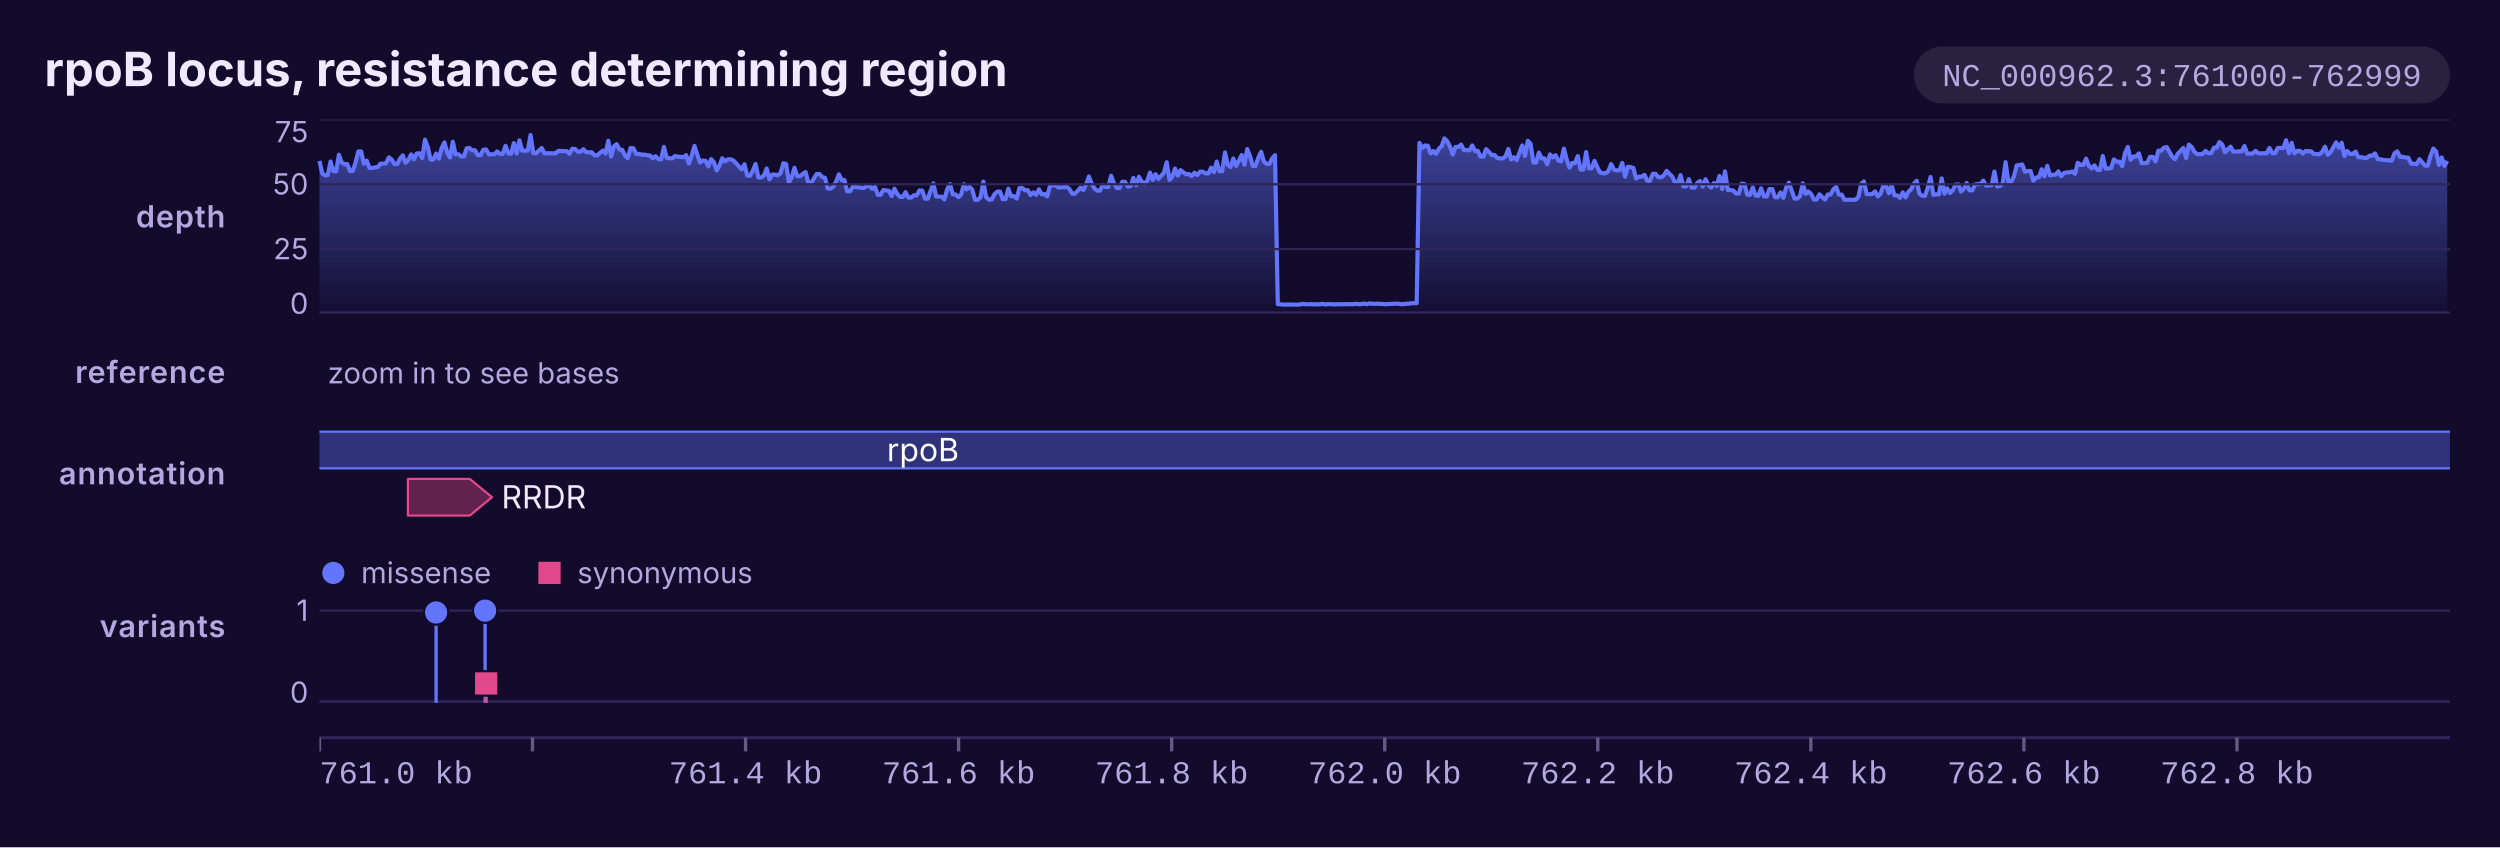
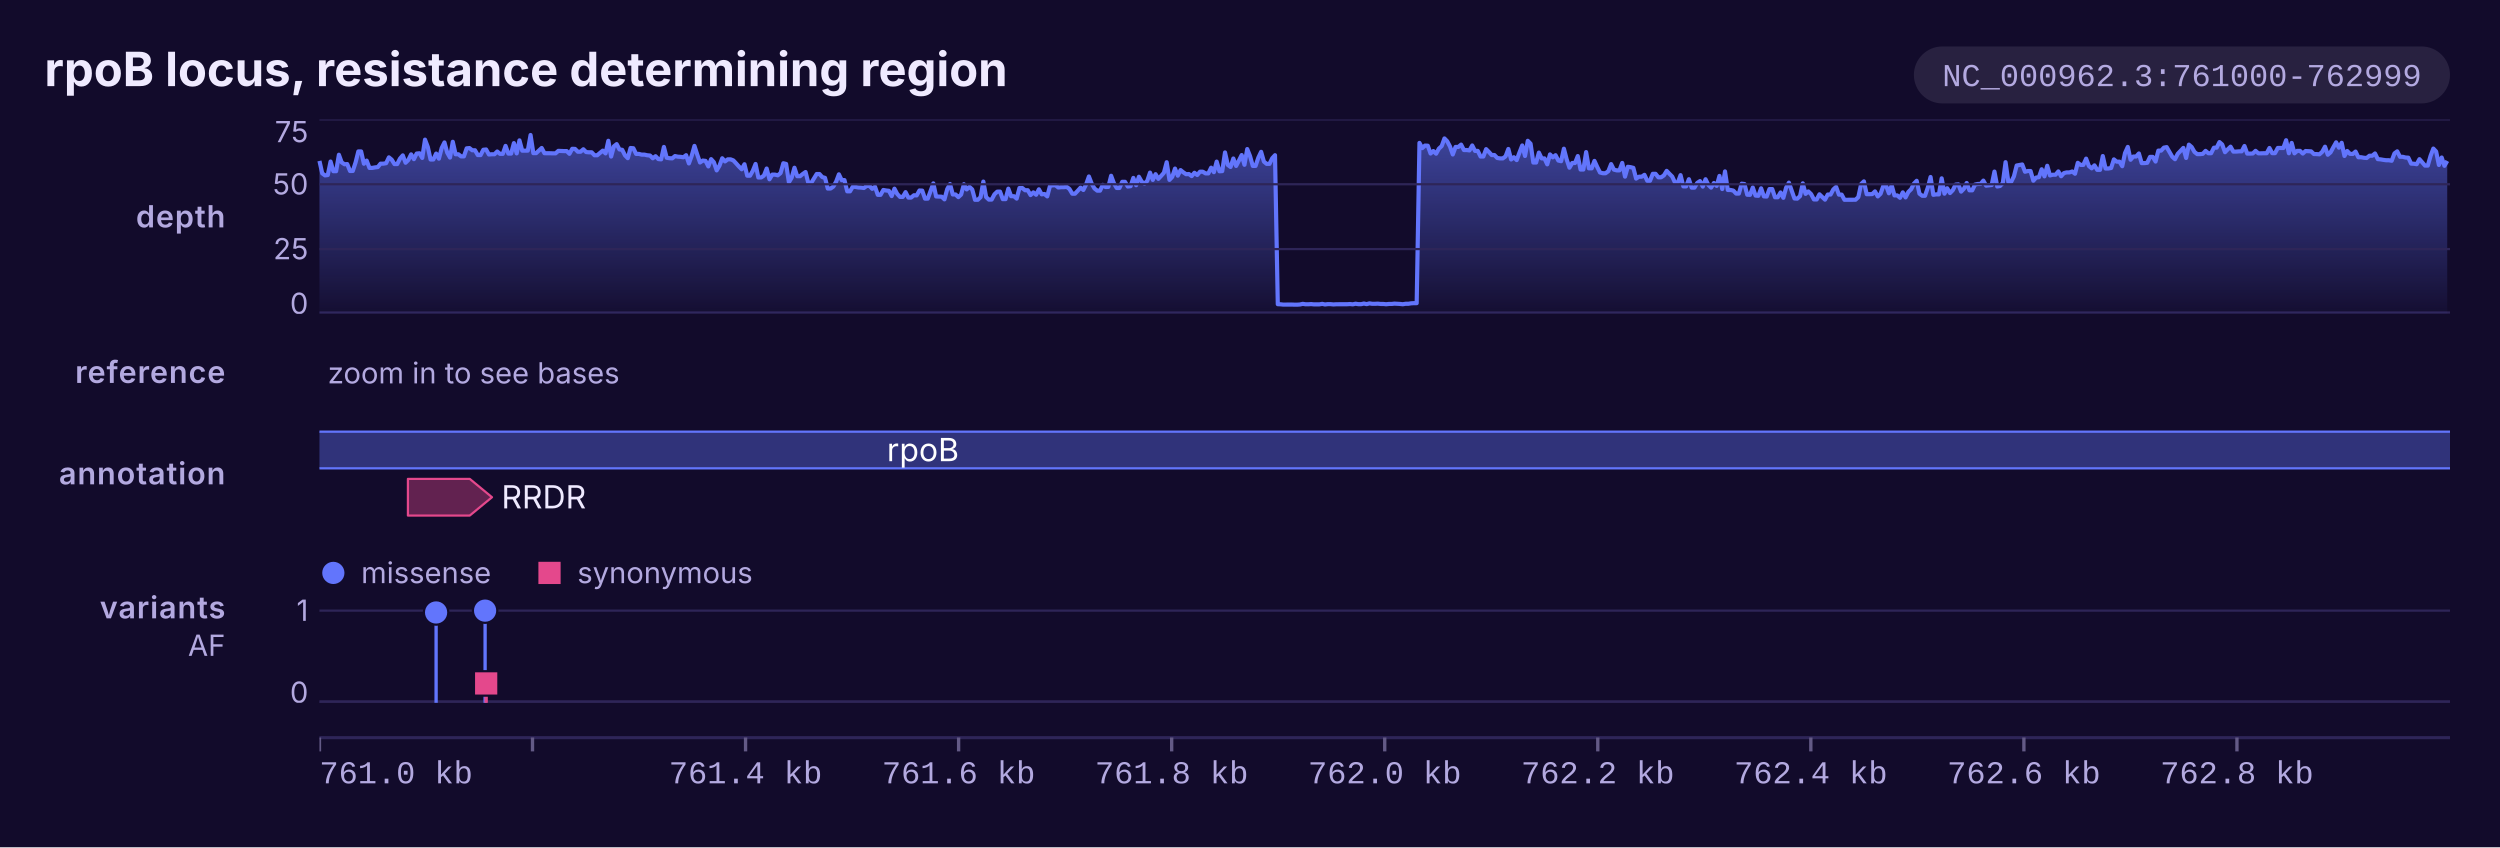
<svg xmlns="http://www.w3.org/2000/svg" width="900" height="305" viewBox="0 0 900 305" font-family="Inter, Liberation Sans, Arial, Helvetica, sans-serif" role="img" aria-labelledby="karyon-title karyon-desc">
  <defs>
    <clipPath id="karyon-clip-0">
      <rect x="94.151" y="43" width="787.849" height="70" />
    </clipPath>
    <linearGradient id="karyon-fade-1" x1="0" y1="0" x2="0" y2="1">
      <stop offset="0" stop-color="#6275fc" stop-opacity="0.54" />
      <stop offset="1" stop-color="#6275fc" stop-opacity="0.03" />
    </linearGradient>
    <clipPath id="karyon-clip-2">
      <rect x="115.003" y="125" width="766.997" height="18" />
    </clipPath>
    <clipPath id="karyon-clip-3">
      <rect x="115.003" y="155" width="766.997" height="31" />
    </clipPath>
    <clipPath id="karyon-clip-4">
      <rect x="91.127" y="198" width="790.873" height="55" />
    </clipPath>
    <clipPath id="karyon-clip-5">
      <rect x="115.003" y="265" width="766.997" height="26" />
    </clipPath>
  </defs>
  <rect x="0" y="0" width="900" height="305" fill="#120b2b" />
  <text x="16" y="31" fill="#efeaff" font-size="17" text-anchor="start" font-weight="bold">rpoB locus, resistance determining region</text>
  <rect x="689" y="16.725" width="193" height="20.5" rx="10.25" fill="#282140" />
  <text x="785.5" y="31" fill="#b3a9e0" font-size="11.5" text-anchor="middle" font-family="JetBrains Mono, Liberation Mono, Menlo, Consolas, monospace">NC_000962.3:761000-762999</text>
  <text x="81.127" y="81.85" fill="#b3a9e0" font-size="11" text-anchor="end" font-weight="600" letter-spacing="0.03em">depth</text>
  <g clip-path="url(#karyon-clip-0)">
    <line x1="115.003" y1="112.5" x2="882" y2="112.5" stroke="#2e2558" stroke-width="0.8" />
    <path d="M115.003 113 L115.003 57.933 L116.003 62.406 L117.003 63.146 L118.003 63.017 L119.003 58.157 L120.003 61.633 L121.003 61.633 L122.003 55.713 L123.003 58.449 L124.003 59.128 L125.003 59.065 L126.003 61.549 L127.003 61.549 L128.003 58.499 L129.003 54.518 L130.003 54.518 L131.003 58.939 L132.003 57.823 L133.003 60.442 L134.003 60.442 L135.003 60.262 L136.003 60.144 L137.003 58.917 L138.003 58.917 L139.003 58.744 L140.003 56.65 L141.003 57.47 L142.003 59.06 L143.003 59.06 L144.003 57.085 L145.003 55.937 L146.003 58.579 L147.003 57.594 L148.003 55.573 L149.003 57.288 L150.003 55.273 L151.003 55.175 L152.003 56.851 L153.003 50.27 L154.003 52.886 L155.003 57.418 L156.003 57.418 L157.003 55.292 L158.003 57.117 L159.003 53.301 L160.003 51.274 L161.003 54.968 L162.003 56.719 L163.003 51.045 L164.003 55.532 L165.003 55.532 L166.003 56.296 L167.003 56.296 L168.003 53.399 L169.003 53.307 L170.003 54.095 L171.003 54.095 L172.003 55.827 L173.003 55.827 L174.003 53.91 L175.003 53.814 L176.003 55.614 L177.003 55.532 L178.003 55.532 L179.003 54.542 L180.003 55.39 L181.003 55.39 L182.003 52.53 L183.003 55.291 L184.003 55.291 L185.003 51.522 L186.003 55.216 L187.003 50.532 L188.003 54.237 L189.003 54.237 L190.003 54.221 L191.003 48.607 L192.003 55.134 L193.003 55.134 L194.003 54.2 L195.003 53.275 L196.003 55.153 L197.003 55.168 L198.003 55.168 L199.003 55.203 L200.003 55.203 L201.003 54.307 L202.003 54.352 L203.003 54.391 L204.003 54.391 L205.003 55.368 L206.003 53.566 L207.003 53.601 L208.003 54.61 L209.003 54.61 L210.003 53.739 L211.003 54.738 L212.003 54.833 L213.003 54.833 L214.003 55.895 L215.003 55.895 L216.003 55.045 L217.003 54.228 L218.003 55.222 L219.003 50.682 L220.003 56.348 L221.003 52.683 L222.003 51.89 L223.003 53.793 L224.003 53.942 L225.003 55.925 L226.003 56.937 L227.003 53.285 L228.003 53.367 L229.003 55.403 L230.003 55.403 L231.003 55.668 L232.003 55.668 L233.003 55.898 L234.003 55.993 L235.003 56.974 L236.003 56.235 L237.003 57.268 L238.003 57.368 L239.003 52.906 L240.003 56.796 L241.003 56.955 L242.003 57.009 L243.003 56.184 L244.003 56.403 L245.003 56.459 L246.003 56.627 L247.003 55.863 L248.003 58.836 L249.003 56.094 L250.003 52.535 L251.003 55.631 L252.003 58.491 L253.003 57.798 L254.003 57.919 L255.003 59.908 L256.003 57.293 L257.003 58.412 L258.003 61.336 L259.003 59.657 L260.003 56.983 L261.003 58.105 L262.003 57.362 L263.003 57.362 L264.003 57.745 L265.003 58.807 L266.003 59.933 L267.003 60.931 L268.003 59.128 L269.003 63.249 L270.003 63.249 L271.003 61.511 L272.003 59.034 L273.003 63.895 L274.003 63.895 L275.003 63.219 L276.003 60.677 L277.003 64.538 L278.003 62.864 L279.003 62.864 L280.003 63.119 L281.003 62.313 L282.003 58.77 L283.003 59.021 L284.003 65.617 L285.003 63.938 L286.003 60.391 L287.003 63.437 L288.003 63.437 L289.003 62.625 L290.003 61.934 L291.003 65.906 L292.003 65.906 L293.003 64.276 L294.003 62.642 L295.003 62.642 L296.003 63.747 L297.003 64.029 L298.003 67.874 L299.003 67.874 L300.003 67.16 L301.003 65.401 L302.003 62.761 L303.003 64.837 L304.003 64.837 L305.003 68.875 L306.003 68.875 L307.003 67.205 L308.003 67.302 L309.003 67.491 L310.003 67.537 L311.003 67.674 L312.003 66.919 L313.003 66.919 L314.003 67.981 L315.003 67.215 L316.003 70.137 L317.003 70.137 L318.003 68.388 L319.003 68.577 L320.003 68.685 L321.003 70.587 L322.003 67.924 L323.003 69.824 L324.003 70.886 L325.003 70.886 L326.003 69.17 L327.003 71.122 L328.003 71.122 L329.003 70.296 L330.003 70.347 L331.003 68.576 L332.003 68.622 L333.003 71.507 L334.003 71.507 L335.003 68.784 L336.003 66.02 L337.003 70.721 L338.003 70.768 L339.003 70.811 L340.003 71.771 L341.003 68.062 L342.003 66.247 L343.003 70.006 L344.003 70.006 L345.003 70.961 L346.003 70.044 L347.003 66.322 L348.003 68.195 L349.003 67.265 L350.003 68.2 L351.003 71.929 L352.003 71.929 L353.003 70.983 L354.003 65.373 L355.003 70.955 L356.003 71.867 L357.003 71.84 L358.003 69.953 L359.003 68.998 L360.003 68.974 L361.003 71.69 L362.003 71.69 L363.003 67.924 L364.003 70.636 L365.003 70.636 L366.003 71.491 L367.003 67.693 L368.003 67.671 L369.003 68.486 L370.003 68.486 L371.003 70.222 L372.003 69.261 L373.003 70.11 L374.003 68.154 L375.003 69.96 L376.003 69.832 L377.003 70.698 L378.003 66.897 L379.003 66.719 L380.003 66.719 L381.003 67.502 L382.003 67.386 L383.003 67.386 L384.003 67.265 L385.003 68.033 L386.003 69.728 L387.003 69.728 L388.003 68.662 L389.003 67.547 L390.003 68.388 L391.003 66.379 L392.003 63.531 L393.003 66.086 L394.003 67.852 L395.003 68.633 L396.003 68.633 L397.003 66.559 L398.003 67.333 L399.003 67.28 L400.003 63.275 L401.003 65.964 L402.003 67.663 L403.003 67.663 L404.003 65.454 L405.003 65.454 L406.003 67.147 L407.003 67.03 L408.003 64.053 L409.003 66.674 L410.003 63.633 L411.003 65.378 L412.003 66.127 L413.003 65.133 L414.003 62.147 L415.003 64.76 L416.003 62.706 L417.003 64.384 L418.003 63.324 L419.003 62.2 L420.003 58.403 L421.003 64.745 L422.003 63.683 L423.003 60.691 L424.003 63.234 L425.003 61.238 L426.003 62.042 L427.003 62.717 L428.003 62.653 L429.003 63.392 L430.003 62.2 L431.003 63.005 L432.003 61.814 L433.003 61.814 L434.003 62.426 L435.003 62.426 L436.003 60.368 L437.003 61.98 L438.003 58.183 L439.003 61.663 L440.003 61.6 L441.003 54.879 L442.003 59.359 L443.003 60.106 L444.003 57.061 L445.003 59.739 L446.003 57.811 L447.003 55.824 L448.003 59.318 L449.003 53.658 L450.003 56.165 L451.003 59.724 L452.003 59.724 L453.003 56.752 L454.003 54.66 L455.003 58.172 L456.003 58.996 L457.003 58.996 L458.003 56.967 L459.003 55.874 L460.003 109.507 L461.003 109.551 L462.003 109.66 L463.003 109.651 L464.003 109.639 L465.003 109.639 L466.003 109.681 L467.003 109.681 L468.003 109.611 L469.003 109.385 L470.003 109.542 L471.003 109.54 L472.003 109.474 L473.003 109.576 L474.003 109.576 L475.003 109.567 L476.003 109.392 L477.003 109.614 L478.003 109.491 L479.003 109.491 L480.003 109.597 L481.003 109.538 L482.003 109.528 L483.003 109.528 L484.003 109.52 L485.003 109.52 L486.003 109.454 L487.003 109.565 L488.003 109.337 L489.003 109.502 L490.003 109.501 L491.003 109.271 L492.003 109.492 L493.003 109.211 L494.003 109.374 L495.003 109.374 L496.003 109.313 L497.003 109.424 L498.003 109.424 L499.003 109.533 L500.003 109.42 L501.003 109.419 L502.003 109.306 L503.003 109.361 L504.003 109.417 L505.003 109.528 L506.003 109.36 L507.003 109.36 L508.003 109.192 L509.003 109.137 L510.003 109.137 L511.003 51.449 L512.003 53.322 L513.003 52.405 L514.003 52.453 L515.003 55.264 L516.003 54.38 L517.003 55.327 L518.003 53.504 L519.003 52.586 L520.003 49.836 L521.003 50.861 L522.003 52.768 L523.003 55.61 L524.003 52.899 L525.003 52.899 L526.003 52.063 L527.003 54.007 L528.003 54.007 L529.003 54.145 L530.003 52.367 L531.003 54.326 L532.003 54.326 L533.003 56.355 L534.003 56.355 L535.003 53.692 L536.003 54.697 L537.003 55.816 L538.003 55.816 L539.003 56.865 L540.003 57.025 L541.003 57.025 L542.003 56.301 L543.003 53.631 L544.003 57.408 L545.003 56.609 L546.003 57.634 L547.003 54.927 L548.003 52.364 L549.003 56.146 L550.003 50.694 L551.003 51.727 L552.003 58.516 L553.003 58.516 L554.003 54.939 L555.003 57.019 L556.003 57.019 L557.003 59.158 L558.003 55.591 L559.003 56.637 L560.003 55.874 L561.003 57.798 L562.003 58.029 L563.003 53.538 L564.003 57.39 L565.003 60.368 L566.003 58.682 L567.003 58.682 L568.003 56.186 L569.003 61.037 L570.003 61.037 L571.003 54.752 L572.003 60.602 L573.003 60.602 L574.003 57.928 L575.003 60.111 L576.003 62.104 L577.003 62.36 L578.003 62.36 L579.003 61.619 L580.003 59.076 L581.003 61.071 L582.003 61.329 L583.003 61.329 L584.003 58.659 L585.003 63.584 L586.003 60.044 L587.003 60.173 L588.003 60.431 L589.003 64.293 L590.003 63.617 L591.003 63.617 L592.003 62.94 L593.003 65.061 L594.003 65.061 L595.003 62.578 L596.003 62.578 L597.003 63.825 L598.003 63.825 L599.003 63.14 L600.003 61.52 L601.003 62.576 L602.003 63.57 L603.003 65.738 L604.003 65.738 L605.003 63.058 L606.003 67.087 L607.003 67.087 L608.003 64.519 L609.003 67.548 L610.003 67.548 L611.003 65.85 L612.003 65.194 L613.003 67.17 L614.003 64.531 L615.003 66.557 L616.003 67.542 L617.003 65.882 L618.003 66.917 L619.003 63.334 L620.003 68.05 L621.003 61.711 L622.003 68.386 L623.003 68.386 L624.003 68.616 L625.003 69.683 L626.003 69.683 L627.003 66.123 L628.003 66.249 L629.003 70.104 L630.003 70.144 L631.003 67.501 L632.003 70.414 L633.003 70.487 L634.003 67.794 L635.003 70.697 L636.003 70.764 L637.003 68.06 L638.003 68.06 L639.003 71.013 L640.003 71.013 L641.003 69.288 L642.003 71.208 L643.003 67.551 L644.003 65.757 L645.003 68.626 L646.003 71.448 L647.003 71.51 L648.003 70.617 L649.003 66.006 L650.003 69.791 L651.003 68.919 L652.003 69.88 L653.003 71.786 L654.003 71.809 L655.003 69.953 L656.003 70.925 L657.003 71.874 L658.003 70.028 L659.003 70.04 L660.003 68.186 L661.003 67.264 L662.003 70.066 L663.003 70.067 L664.003 71.928 L665.003 71.928 L666.003 71.911 L667.003 71.911 L668.003 71.9 L669.003 70.947 L670.003 66.248 L671.003 65.295 L672.003 69.905 L673.003 69.905 L674.003 69.865 L675.003 68.902 L676.003 70.705 L677.003 69.754 L678.003 66.88 L679.003 66.861 L680.003 69.578 L681.003 66.687 L682.003 70.348 L683.003 70.348 L684.003 71.204 L685.003 69.256 L686.003 71.067 L687.003 69.112 L688.003 68.118 L689.003 66.125 L690.003 65.092 L691.003 69.725 L692.003 70.482 L693.003 70.482 L694.003 67.571 L695.003 63.723 L696.003 70.138 L697.003 69.976 L698.003 69.976 L699.003 64.207 L700.003 69.72 L701.003 67.765 L702.003 69.497 L703.003 68.472 L704.003 66.465 L705.003 66.37 L706.003 68.976 L707.003 67.943 L708.003 65.875 L709.003 68.52 L710.003 68.52 L711.003 66.443 L712.003 66.228 L713.003 66.228 L714.003 65.02 L715.003 66.831 L716.003 66.719 L717.003 66.606 L718.003 61.768 L719.003 67.136 L720.003 66.96 L721.003 65.908 L722.003 58.382 L723.003 65.488 L724.003 65.488 L725.003 63.5 L726.003 59.583 L727.003 59.398 L728.003 59.211 L729.003 61.824 L730.003 61.572 L731.003 61.572 L732.003 65.052 L733.003 63.927 L734.003 63.8 L735.003 60.936 L736.003 63.479 L737.003 59.681 L738.003 63.157 L739.003 62.899 L740.003 62.899 L741.003 61.707 L742.003 63.445 L743.003 62.318 L744.003 62.059 L745.003 62.059 L746.003 61.737 L747.003 62.542 L748.003 58.617 L749.003 59.359 L750.003 59.359 L751.003 57.111 L752.003 59.785 L753.003 60.593 L754.003 59.534 L755.003 61.152 L756.003 61.152 L757.003 56.177 L758.003 60.661 L759.003 60.661 L760.003 60.479 L761.003 57.381 L762.003 58.196 L763.003 58.196 L764.003 59.829 L765.003 55.104 L766.003 52.895 L767.003 57.506 L768.003 56.35 L769.003 56.35 L770.003 55.252 L771.003 58.717 L772.003 58.717 L773.003 58.612 L774.003 56.487 L775.003 56.487 L776.003 58.153 L777.003 54.224 L778.003 54.224 L779.003 53.147 L780.003 52.96 L781.003 54.691 L782.003 56.424 L783.003 57.314 L784.003 55.361 L785.003 54.302 L786.003 53.245 L787.003 56.859 L788.003 52.077 L789.003 52.935 L790.003 54.692 L791.003 55.484 L792.003 55.484 L793.003 55.383 L794.003 54.321 L795.003 55.162 L796.003 55.162 L797.003 53.179 L798.003 53.151 L799.003 51.151 L800.003 52.034 L801.003 54.786 L802.003 53.761 L803.003 52.806 L804.003 54.572 L805.003 54.572 L806.003 54.483 L807.003 54.483 L808.003 52.568 L809.003 55.299 L810.003 55.299 L811.003 55.252 L812.003 54.308 L813.003 55.196 L814.003 55.196 L815.003 55.162 L816.003 55.162 L817.003 53.282 L818.003 55.135 L819.003 55.135 L820.003 53.268 L821.003 53.268 L822.003 53.276 L823.003 50.483 L824.003 55.17 L825.003 51.457 L826.003 55.198 L827.003 54.311 L828.003 54.311 L829.003 55.278 L830.003 54.37 L831.003 54.425 L832.003 54.488 L833.003 55.456 L834.003 55.474 L835.003 55.551 L836.003 54.659 L837.003 52.814 L838.003 55.703 L839.003 54.842 L840.003 53.001 L841.003 51.239 L842.003 53.16 L843.003 51.409 L844.003 56.136 L845.003 54.363 L846.003 55.394 L847.003 55.428 L848.003 54.562 L849.003 56.607 L850.003 56.607 L851.003 56.795 L852.003 56.872 L853.003 56.059 L854.003 56.059 L855.003 55.249 L856.003 57.285 L857.003 57.373 L858.003 57.551 L859.003 57.689 L860.003 57.689 L861.003 57.877 L862.003 55.222 L863.003 54.486 L864.003 56.454 L865.003 56.454 L866.003 56.711 L867.003 56.763 L868.003 58.896 L869.003 58.95 L870.003 59.113 L871.003 57.302 L872.003 58.458 L873.003 59.618 L874.003 59.618 L875.003 56.115 L876.003 53.49 L877.003 54.541 L878.003 59.386 L879.003 56.706 L880.003 59.687 L881.003 57.942 L881.003 113Z" fill="url(#karyon-fade-1)" />
    <polyline points="115.003,57.933 116.003,62.406 117.003,63.146 118.003,63.017 119.003,58.157 120.003,61.633 121.003,61.633 122.003,55.713 123.003,58.449 124.003,59.128 125.003,59.065 126.003,61.549 127.003,61.549 128.003,58.499 129.003,54.518 130.003,54.518 131.003,58.939 132.003,57.823 133.003,60.442 134.003,60.442 135.003,60.262 136.003,60.144 137.003,58.917 138.003,58.917 139.003,58.744 140.003,56.65 141.003,57.47 142.003,59.06 143.003,59.06 144.003,57.085 145.003,55.937 146.003,58.579 147.003,57.594 148.003,55.573 149.003,57.288 150.003,55.273 151.003,55.175 152.003,56.851 153.003,50.27 154.003,52.886 155.003,57.418 156.003,57.418 157.003,55.292 158.003,57.117 159.003,53.301 160.003,51.274 161.003,54.968 162.003,56.719 163.003,51.045 164.003,55.532 165.003,55.532 166.003,56.296 167.003,56.296 168.003,53.399 169.003,53.307 170.003,54.095 171.003,54.095 172.003,55.827 173.003,55.827 174.003,53.91 175.003,53.814 176.003,55.614 177.003,55.532 178.003,55.532 179.003,54.542 180.003,55.39 181.003,55.39 182.003,52.53 183.003,55.291 184.003,55.291 185.003,51.522 186.003,55.216 187.003,50.532 188.003,54.237 189.003,54.237 190.003,54.221 191.003,48.607 192.003,55.134 193.003,55.134 194.003,54.2 195.003,53.275 196.003,55.153 197.003,55.168 198.003,55.168 199.003,55.203 200.003,55.203 201.003,54.307 202.003,54.352 203.003,54.391 204.003,54.391 205.003,55.368 206.003,53.566 207.003,53.601 208.003,54.61 209.003,54.61 210.003,53.739 211.003,54.738 212.003,54.833 213.003,54.833 214.003,55.895 215.003,55.895 216.003,55.045 217.003,54.228 218.003,55.222 219.003,50.682 220.003,56.348 221.003,52.683 222.003,51.89 223.003,53.793 224.003,53.942 225.003,55.925 226.003,56.937 227.003,53.285 228.003,53.367 229.003,55.403 230.003,55.403 231.003,55.668 232.003,55.668 233.003,55.898 234.003,55.993 235.003,56.974 236.003,56.235 237.003,57.268 238.003,57.368 239.003,52.906 240.003,56.796 241.003,56.955 242.003,57.009 243.003,56.184 244.003,56.403 245.003,56.459 246.003,56.627 247.003,55.863 248.003,58.836 249.003,56.094 250.003,52.535 251.003,55.631 252.003,58.491 253.003,57.798 254.003,57.919 255.003,59.908 256.003,57.293 257.003,58.412 258.003,61.336 259.003,59.657 260.003,56.983 261.003,58.105 262.003,57.362 263.003,57.362 264.003,57.745 265.003,58.807 266.003,59.933 267.003,60.931 268.003,59.128 269.003,63.249 270.003,63.249 271.003,61.511 272.003,59.034 273.003,63.895 274.003,63.895 275.003,63.219 276.003,60.677 277.003,64.538 278.003,62.864 279.003,62.864 280.003,63.119 281.003,62.313 282.003,58.77 283.003,59.021 284.003,65.617 285.003,63.938 286.003,60.391 287.003,63.437 288.003,63.437 289.003,62.625 290.003,61.934 291.003,65.906 292.003,65.906 293.003,64.276 294.003,62.642 295.003,62.642 296.003,63.747 297.003,64.029 298.003,67.874 299.003,67.874 300.003,67.16 301.003,65.401 302.003,62.761 303.003,64.837 304.003,64.837 305.003,68.875 306.003,68.875 307.003,67.205 308.003,67.302 309.003,67.491 310.003,67.537 311.003,67.674 312.003,66.919 313.003,66.919 314.003,67.981 315.003,67.215 316.003,70.137 317.003,70.137 318.003,68.388 319.003,68.577 320.003,68.685 321.003,70.587 322.003,67.924 323.003,69.824 324.003,70.886 325.003,70.886 326.003,69.17 327.003,71.122 328.003,71.122 329.003,70.296 330.003,70.347 331.003,68.576 332.003,68.622 333.003,71.507 334.003,71.507 335.003,68.784 336.003,66.02 337.003,70.721 338.003,70.768 339.003,70.811 340.003,71.771 341.003,68.062 342.003,66.247 343.003,70.006 344.003,70.006 345.003,70.961 346.003,70.044 347.003,66.322 348.003,68.195 349.003,67.265 350.003,68.2 351.003,71.929 352.003,71.929 353.003,70.983 354.003,65.373 355.003,70.955 356.003,71.867 357.003,71.84 358.003,69.953 359.003,68.998 360.003,68.974 361.003,71.69 362.003,71.69 363.003,67.924 364.003,70.636 365.003,70.636 366.003,71.491 367.003,67.693 368.003,67.671 369.003,68.486 370.003,68.486 371.003,70.222 372.003,69.261 373.003,70.11 374.003,68.154 375.003,69.96 376.003,69.832 377.003,70.698 378.003,66.897 379.003,66.719 380.003,66.719 381.003,67.502 382.003,67.386 383.003,67.386 384.003,67.265 385.003,68.033 386.003,69.728 387.003,69.728 388.003,68.662 389.003,67.547 390.003,68.388 391.003,66.379 392.003,63.531 393.003,66.086 394.003,67.852 395.003,68.633 396.003,68.633 397.003,66.559 398.003,67.333 399.003,67.28 400.003,63.275 401.003,65.964 402.003,67.663 403.003,67.663 404.003,65.454 405.003,65.454 406.003,67.147 407.003,67.03 408.003,64.053 409.003,66.674 410.003,63.633 411.003,65.378 412.003,66.127 413.003,65.133 414.003,62.147 415.003,64.76 416.003,62.706 417.003,64.384 418.003,63.324 419.003,62.2 420.003,58.403 421.003,64.745 422.003,63.683 423.003,60.691 424.003,63.234 425.003,61.238 426.003,62.042 427.003,62.717 428.003,62.653 429.003,63.392 430.003,62.2 431.003,63.005 432.003,61.814 433.003,61.814 434.003,62.426 435.003,62.426 436.003,60.368 437.003,61.98 438.003,58.183 439.003,61.663 440.003,61.6 441.003,54.879 442.003,59.359 443.003,60.106 444.003,57.061 445.003,59.739 446.003,57.811 447.003,55.824 448.003,59.318 449.003,53.658 450.003,56.165 451.003,59.724 452.003,59.724 453.003,56.752 454.003,54.66 455.003,58.172 456.003,58.996 457.003,58.996 458.003,56.967 459.003,55.874 460.003,109.507 461.003,109.551 462.003,109.66 463.003,109.651 464.003,109.639 465.003,109.639 466.003,109.681 467.003,109.681 468.003,109.611 469.003,109.385 470.003,109.542 471.003,109.54 472.003,109.474 473.003,109.576 474.003,109.576 475.003,109.567 476.003,109.392 477.003,109.614 478.003,109.491 479.003,109.491 480.003,109.597 481.003,109.538 482.003,109.528 483.003,109.528 484.003,109.52 485.003,109.52 486.003,109.454 487.003,109.565 488.003,109.337 489.003,109.502 490.003,109.501 491.003,109.271 492.003,109.492 493.003,109.211 494.003,109.374 495.003,109.374 496.003,109.313 497.003,109.424 498.003,109.424 499.003,109.533 500.003,109.42 501.003,109.419 502.003,109.306 503.003,109.361 504.003,109.417 505.003,109.528 506.003,109.36 507.003,109.36 508.003,109.192 509.003,109.137 510.003,109.137 511.003,51.449 512.003,53.322 513.003,52.405 514.003,52.453 515.003,55.264 516.003,54.38 517.003,55.327 518.003,53.504 519.003,52.586 520.003,49.836 521.003,50.861 522.003,52.768 523.003,55.61 524.003,52.899 525.003,52.899 526.003,52.063 527.003,54.007 528.003,54.007 529.003,54.145 530.003,52.367 531.003,54.326 532.003,54.326 533.003,56.355 534.003,56.355 535.003,53.692 536.003,54.697 537.003,55.816 538.003,55.816 539.003,56.865 540.003,57.025 541.003,57.025 542.003,56.301 543.003,53.631 544.003,57.408 545.003,56.609 546.003,57.634 547.003,54.927 548.003,52.364 549.003,56.146 550.003,50.694 551.003,51.727 552.003,58.516 553.003,58.516 554.003,54.939 555.003,57.019 556.003,57.019 557.003,59.158 558.003,55.591 559.003,56.637 560.003,55.874 561.003,57.798 562.003,58.029 563.003,53.538 564.003,57.39 565.003,60.368 566.003,58.682 567.003,58.682 568.003,56.186 569.003,61.037 570.003,61.037 571.003,54.752 572.003,60.602 573.003,60.602 574.003,57.928 575.003,60.111 576.003,62.104 577.003,62.36 578.003,62.36 579.003,61.619 580.003,59.076 581.003,61.071 582.003,61.329 583.003,61.329 584.003,58.659 585.003,63.584 586.003,60.044 587.003,60.173 588.003,60.431 589.003,64.293 590.003,63.617 591.003,63.617 592.003,62.94 593.003,65.061 594.003,65.061 595.003,62.578 596.003,62.578 597.003,63.825 598.003,63.825 599.003,63.14 600.003,61.52 601.003,62.576 602.003,63.57 603.003,65.738 604.003,65.738 605.003,63.058 606.003,67.087 607.003,67.087 608.003,64.519 609.003,67.548 610.003,67.548 611.003,65.85 612.003,65.194 613.003,67.17 614.003,64.531 615.003,66.557 616.003,67.542 617.003,65.882 618.003,66.917 619.003,63.334 620.003,68.05 621.003,61.711 622.003,68.386 623.003,68.386 624.003,68.616 625.003,69.683 626.003,69.683 627.003,66.123 628.003,66.249 629.003,70.104 630.003,70.144 631.003,67.501 632.003,70.414 633.003,70.487 634.003,67.794 635.003,70.697 636.003,70.764 637.003,68.06 638.003,68.06 639.003,71.013 640.003,71.013 641.003,69.288 642.003,71.208 643.003,67.551 644.003,65.757 645.003,68.626 646.003,71.448 647.003,71.51 648.003,70.617 649.003,66.006 650.003,69.791 651.003,68.919 652.003,69.88 653.003,71.786 654.003,71.809 655.003,69.953 656.003,70.925 657.003,71.874 658.003,70.028 659.003,70.04 660.003,68.186 661.003,67.264 662.003,70.066 663.003,70.067 664.003,71.928 665.003,71.928 666.003,71.911 667.003,71.911 668.003,71.9 669.003,70.947 670.003,66.248 671.003,65.295 672.003,69.905 673.003,69.905 674.003,69.865 675.003,68.902 676.003,70.705 677.003,69.754 678.003,66.88 679.003,66.861 680.003,69.578 681.003,66.687 682.003,70.348 683.003,70.348 684.003,71.204 685.003,69.256 686.003,71.067 687.003,69.112 688.003,68.118 689.003,66.125 690.003,65.092 691.003,69.725 692.003,70.482 693.003,70.482 694.003,67.571 695.003,63.723 696.003,70.138 697.003,69.976 698.003,69.976 699.003,64.207 700.003,69.72 701.003,67.765 702.003,69.497 703.003,68.472 704.003,66.465 705.003,66.37 706.003,68.976 707.003,67.943 708.003,65.875 709.003,68.52 710.003,68.52 711.003,66.443 712.003,66.228 713.003,66.228 714.003,65.02 715.003,66.831 716.003,66.719 717.003,66.606 718.003,61.768 719.003,67.136 720.003,66.96 721.003,65.908 722.003,58.382 723.003,65.488 724.003,65.488 725.003,63.5 726.003,59.583 727.003,59.398 728.003,59.211 729.003,61.824 730.003,61.572 731.003,61.572 732.003,65.052 733.003,63.927 734.003,63.8 735.003,60.936 736.003,63.479 737.003,59.681 738.003,63.157 739.003,62.899 740.003,62.899 741.003,61.707 742.003,63.445 743.003,62.318 744.003,62.059 745.003,62.059 746.003,61.737 747.003,62.542 748.003,58.617 749.003,59.359 750.003,59.359 751.003,57.111 752.003,59.785 753.003,60.593 754.003,59.534 755.003,61.152 756.003,61.152 757.003,56.177 758.003,60.661 759.003,60.661 760.003,60.479 761.003,57.381 762.003,58.196 763.003,58.196 764.003,59.829 765.003,55.104 766.003,52.895 767.003,57.506 768.003,56.35 769.003,56.35 770.003,55.252 771.003,58.717 772.003,58.717 773.003,58.612 774.003,56.487 775.003,56.487 776.003,58.153 777.003,54.224 778.003,54.224 779.003,53.147 780.003,52.96 781.003,54.691 782.003,56.424 783.003,57.314 784.003,55.361 785.003,54.302 786.003,53.245 787.003,56.859 788.003,52.077 789.003,52.935 790.003,54.692 791.003,55.484 792.003,55.484 793.003,55.383 794.003,54.321 795.003,55.162 796.003,55.162 797.003,53.179 798.003,53.151 799.003,51.151 800.003,52.034 801.003,54.786 802.003,53.761 803.003,52.806 804.003,54.572 805.003,54.572 806.003,54.483 807.003,54.483 808.003,52.568 809.003,55.299 810.003,55.299 811.003,55.252 812.003,54.308 813.003,55.196 814.003,55.196 815.003,55.162 816.003,55.162 817.003,53.282 818.003,55.135 819.003,55.135 820.003,53.268 821.003,53.268 822.003,53.276 823.003,50.483 824.003,55.17 825.003,51.457 826.003,55.198 827.003,54.311 828.003,54.311 829.003,55.278 830.003,54.37 831.003,54.425 832.003,54.488 833.003,55.456 834.003,55.474 835.003,55.551 836.003,54.659 837.003,52.814 838.003,55.703 839.003,54.842 840.003,53.001 841.003,51.239 842.003,53.16 843.003,51.409 844.003,56.136 845.003,54.363 846.003,55.394 847.003,55.428 848.003,54.562 849.003,56.607 850.003,56.607 851.003,56.795 852.003,56.872 853.003,56.059 854.003,56.059 855.003,55.249 856.003,57.285 857.003,57.373 858.003,57.551 859.003,57.689 860.003,57.689 861.003,57.877 862.003,55.222 863.003,54.486 864.003,56.454 865.003,56.454 866.003,56.711 867.003,56.763 868.003,58.896 869.003,58.95 870.003,59.113 871.003,57.302 872.003,58.458 873.003,59.618 874.003,59.618 875.003,56.115 876.003,53.49 877.003,54.541 878.003,59.386 879.003,56.706 880.003,59.687 881.003,57.942" fill="none" stroke="#6275fc" stroke-width="1.5" stroke-linejoin="round" />
    <line x1="115.003" y1="89.667" x2="882" y2="89.667" stroke="#2e2558" stroke-width="0.8" />
    <line x1="115.003" y1="66.333" x2="882" y2="66.333" stroke="#2e2558" stroke-width="0.8" />
    <line x1="115.003" y1="43" x2="882" y2="43" stroke="#2e2558" stroke-width="0.8" />
    <text x="111.003" y="113" fill="#b3a9e0" font-size="10.5" text-anchor="end">0</text>
    <text x="111.003" y="93.342" fill="#b3a9e0" font-size="10.5" text-anchor="end">25</text>
    <text x="111.003" y="70.008" fill="#b3a9e0" font-size="10.5" text-anchor="end">50</text>
    <text x="111.003" y="51.19" fill="#b3a9e0" font-size="10.5" text-anchor="end">75</text>
  </g>
  <text x="81.127" y="137.85" fill="#b3a9e0" font-size="11" text-anchor="end" font-weight="600" letter-spacing="0.03em">reference</text>
  <g clip-path="url(#karyon-clip-2)">
    <text x="118.003" y="138.025" fill="#b3a9e0" font-size="10.5" text-anchor="start">zoom in to see bases</text>
  </g>
  <text x="81.127" y="174.35" fill="#b3a9e0" font-size="11" text-anchor="end" font-weight="600" letter-spacing="0.03em">annotation</text>
  <g clip-path="url(#karyon-clip-3)">
    <g>
      <polygon points="-342.111,155.4 998.621,155.4 1006.621,162 998.621,168.6 -342.111,168.6" fill="#30337a" stroke="#6275fc" stroke-width="0.8" stroke-linejoin="round" />
      <text x="332.255" y="166.025" fill="#ffffff" font-size="11.5" text-anchor="middle">rpoB</text>
    </g>
    <g>
      <polygon points="146.85,172.4 169.113,172.4 177.113,179 169.113,185.6 146.85,185.6" fill="#622250" stroke="#e4488c" stroke-width="0.8" stroke-linejoin="round" />
      <text x="180.513" y="183.025" fill="#efeaff" font-size="11.5" text-anchor="start">RRDR</text>
    </g>
  </g>
-   <text x="81.127" y="229.35" fill="#b3a9e0" font-size="11" text-anchor="end" font-weight="600" letter-spacing="0.03em">variants</text>
+   <text x="81.127" y="236.1" fill="#b3a9e0" font-size="10.5" text-anchor="end">AF</text>
+   <text x="81.127" y="222.6" fill="#b3a9e0" font-size="11" text-anchor="end" font-weight="600" letter-spacing="0.03em">variants</text>
  <g clip-path="url(#karyon-clip-4)">
    <line x1="115.003" y1="252.5" x2="882" y2="252.5" stroke="#2e2558" stroke-width="0.8" />
    <line x1="115.003" y1="253" x2="882" y2="253" stroke="#2e2558" stroke-width="0.8" />
    <line x1="115.003" y1="219.827" x2="882" y2="219.827" stroke="#2e2558" stroke-width="0.8" />
    <text x="111.003" y="253" fill="#b3a9e0" font-size="10.5" text-anchor="end">0</text>
    <text x="111.003" y="223.502" fill="#b3a9e0" font-size="10.5" text-anchor="end">1</text>
    <g>
      <line x1="156.996" y1="253" x2="156.996" y2="220.49" stroke="#6275fc" stroke-width="1.2" />
      <circle cx="156.996" cy="220.49" r="4.8" fill="#120b2b" />
      <circle cx="156.996" cy="220.49" r="4" fill="#6275fc" />
    </g>
    <g>
      <line x1="174.637" y1="253" x2="174.637" y2="219.827" stroke="#6275fc" stroke-width="1.2" />
      <circle cx="174.637" cy="219.827" r="4.8" fill="#120b2b" />
      <circle cx="174.637" cy="219.827" r="4" fill="#6275fc" />
    </g>
    <g>
      <line x1="175.021" y1="253" x2="175.021" y2="246.034" stroke="#e4488c" stroke-width="1.2" />
      <rect x="170.221" y="241.234" width="9.6" height="9.6" fill="#120b2b" />
      <rect x="171.021" y="242.034" width="8" height="8" fill="#e4488c" />
    </g>
    <g>
      <circle cx="120.003" cy="206.25" r="4" fill="#6275fc" />
      <text x="130.003" y="209.925" fill="#b3a9e0" font-size="10.5" text-anchor="start">missense</text>
    </g>
    <g>
      <rect x="193.823" y="202.25" width="8" height="8" fill="#e4488c" />
      <text x="207.823" y="209.925" fill="#b3a9e0" font-size="10.5" text-anchor="start">synonymous</text>
    </g>
  </g>
  <g clip-path="url(#karyon-clip-5)">
    <line x1="115.003" y1="265.5" x2="882" y2="265.5" stroke="#2e2558" stroke-width="1.2" />
    <line x1="115.003" y1="265.5" x2="115.003" y2="270.5" stroke="#635a86" stroke-width="1.2" />
    <text x="115.003" y="282" fill="#b3a9e0" font-size="11.5" text-anchor="start" font-family="JetBrains Mono, Liberation Mono, Menlo, Consolas, monospace">761.0 kb</text>
    <line x1="191.703" y1="265.5" x2="191.703" y2="270.5" stroke="#635a86" stroke-width="1.2" />
    <line x1="268.402" y1="265.5" x2="268.402" y2="270.5" stroke="#635a86" stroke-width="1.2" />
    <text x="268.402" y="282" fill="#b3a9e0" font-size="11.5" text-anchor="middle" font-family="JetBrains Mono, Liberation Mono, Menlo, Consolas, monospace">761.4 kb</text>
    <line x1="345.102" y1="265.5" x2="345.102" y2="270.5" stroke="#635a86" stroke-width="1.2" />
    <text x="345.102" y="282" fill="#b3a9e0" font-size="11.5" text-anchor="middle" font-family="JetBrains Mono, Liberation Mono, Menlo, Consolas, monospace">761.6 kb</text>
    <line x1="421.802" y1="265.5" x2="421.802" y2="270.5" stroke="#635a86" stroke-width="1.2" />
    <text x="421.802" y="282" fill="#b3a9e0" font-size="11.5" text-anchor="middle" font-family="JetBrains Mono, Liberation Mono, Menlo, Consolas, monospace">761.8 kb</text>
    <line x1="498.502" y1="265.5" x2="498.502" y2="270.5" stroke="#635a86" stroke-width="1.2" />
    <text x="498.502" y="282" fill="#b3a9e0" font-size="11.5" text-anchor="middle" font-family="JetBrains Mono, Liberation Mono, Menlo, Consolas, monospace">762.0 kb</text>
    <line x1="575.201" y1="265.5" x2="575.201" y2="270.5" stroke="#635a86" stroke-width="1.2" />
    <text x="575.201" y="282" fill="#b3a9e0" font-size="11.5" text-anchor="middle" font-family="JetBrains Mono, Liberation Mono, Menlo, Consolas, monospace">762.2 kb</text>
    <line x1="651.901" y1="265.5" x2="651.901" y2="270.5" stroke="#635a86" stroke-width="1.2" />
    <text x="651.901" y="282" fill="#b3a9e0" font-size="11.5" text-anchor="middle" font-family="JetBrains Mono, Liberation Mono, Menlo, Consolas, monospace">762.4 kb</text>
    <line x1="728.601" y1="265.5" x2="728.601" y2="270.5" stroke="#635a86" stroke-width="1.2" />
    <text x="728.601" y="282" fill="#b3a9e0" font-size="11.5" text-anchor="middle" font-family="JetBrains Mono, Liberation Mono, Menlo, Consolas, monospace">762.6 kb</text>
    <line x1="805.3" y1="265.5" x2="805.3" y2="270.5" stroke="#635a86" stroke-width="1.2" />
    <text x="805.3" y="282" fill="#b3a9e0" font-size="11.5" text-anchor="middle" font-family="JetBrains Mono, Liberation Mono, Menlo, Consolas, monospace">762.8 kb</text>
  </g>
</svg>
